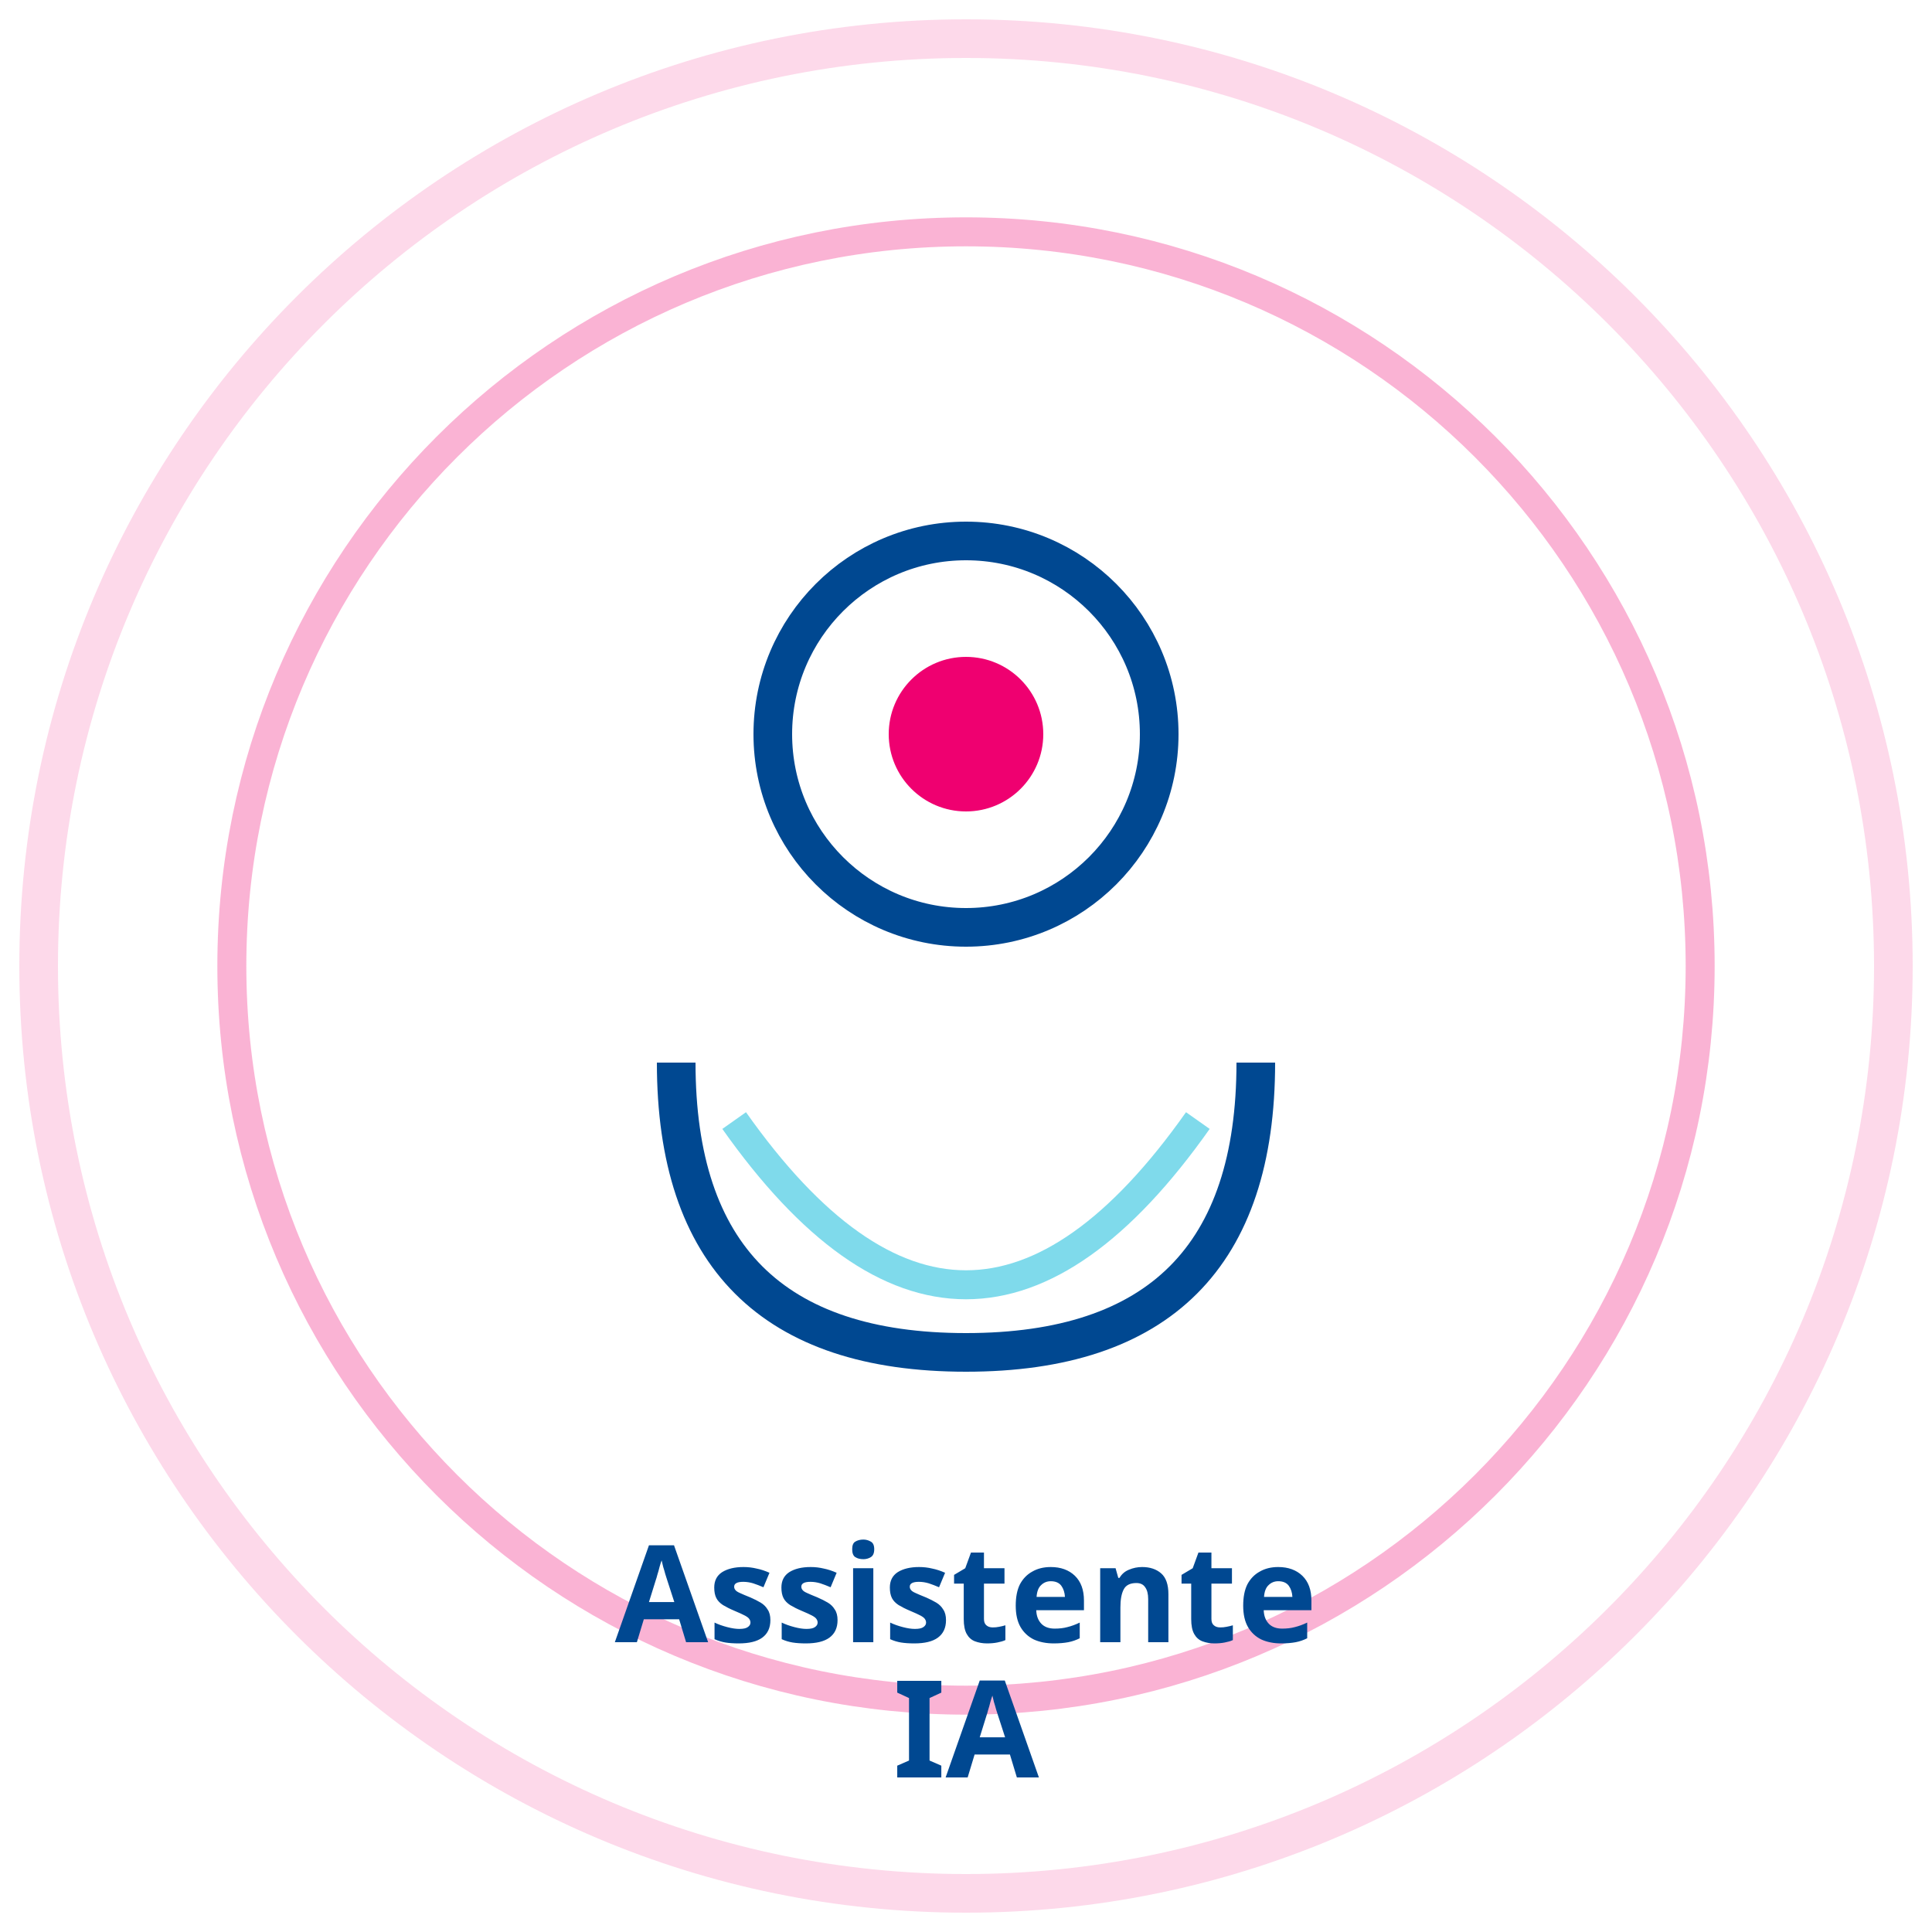
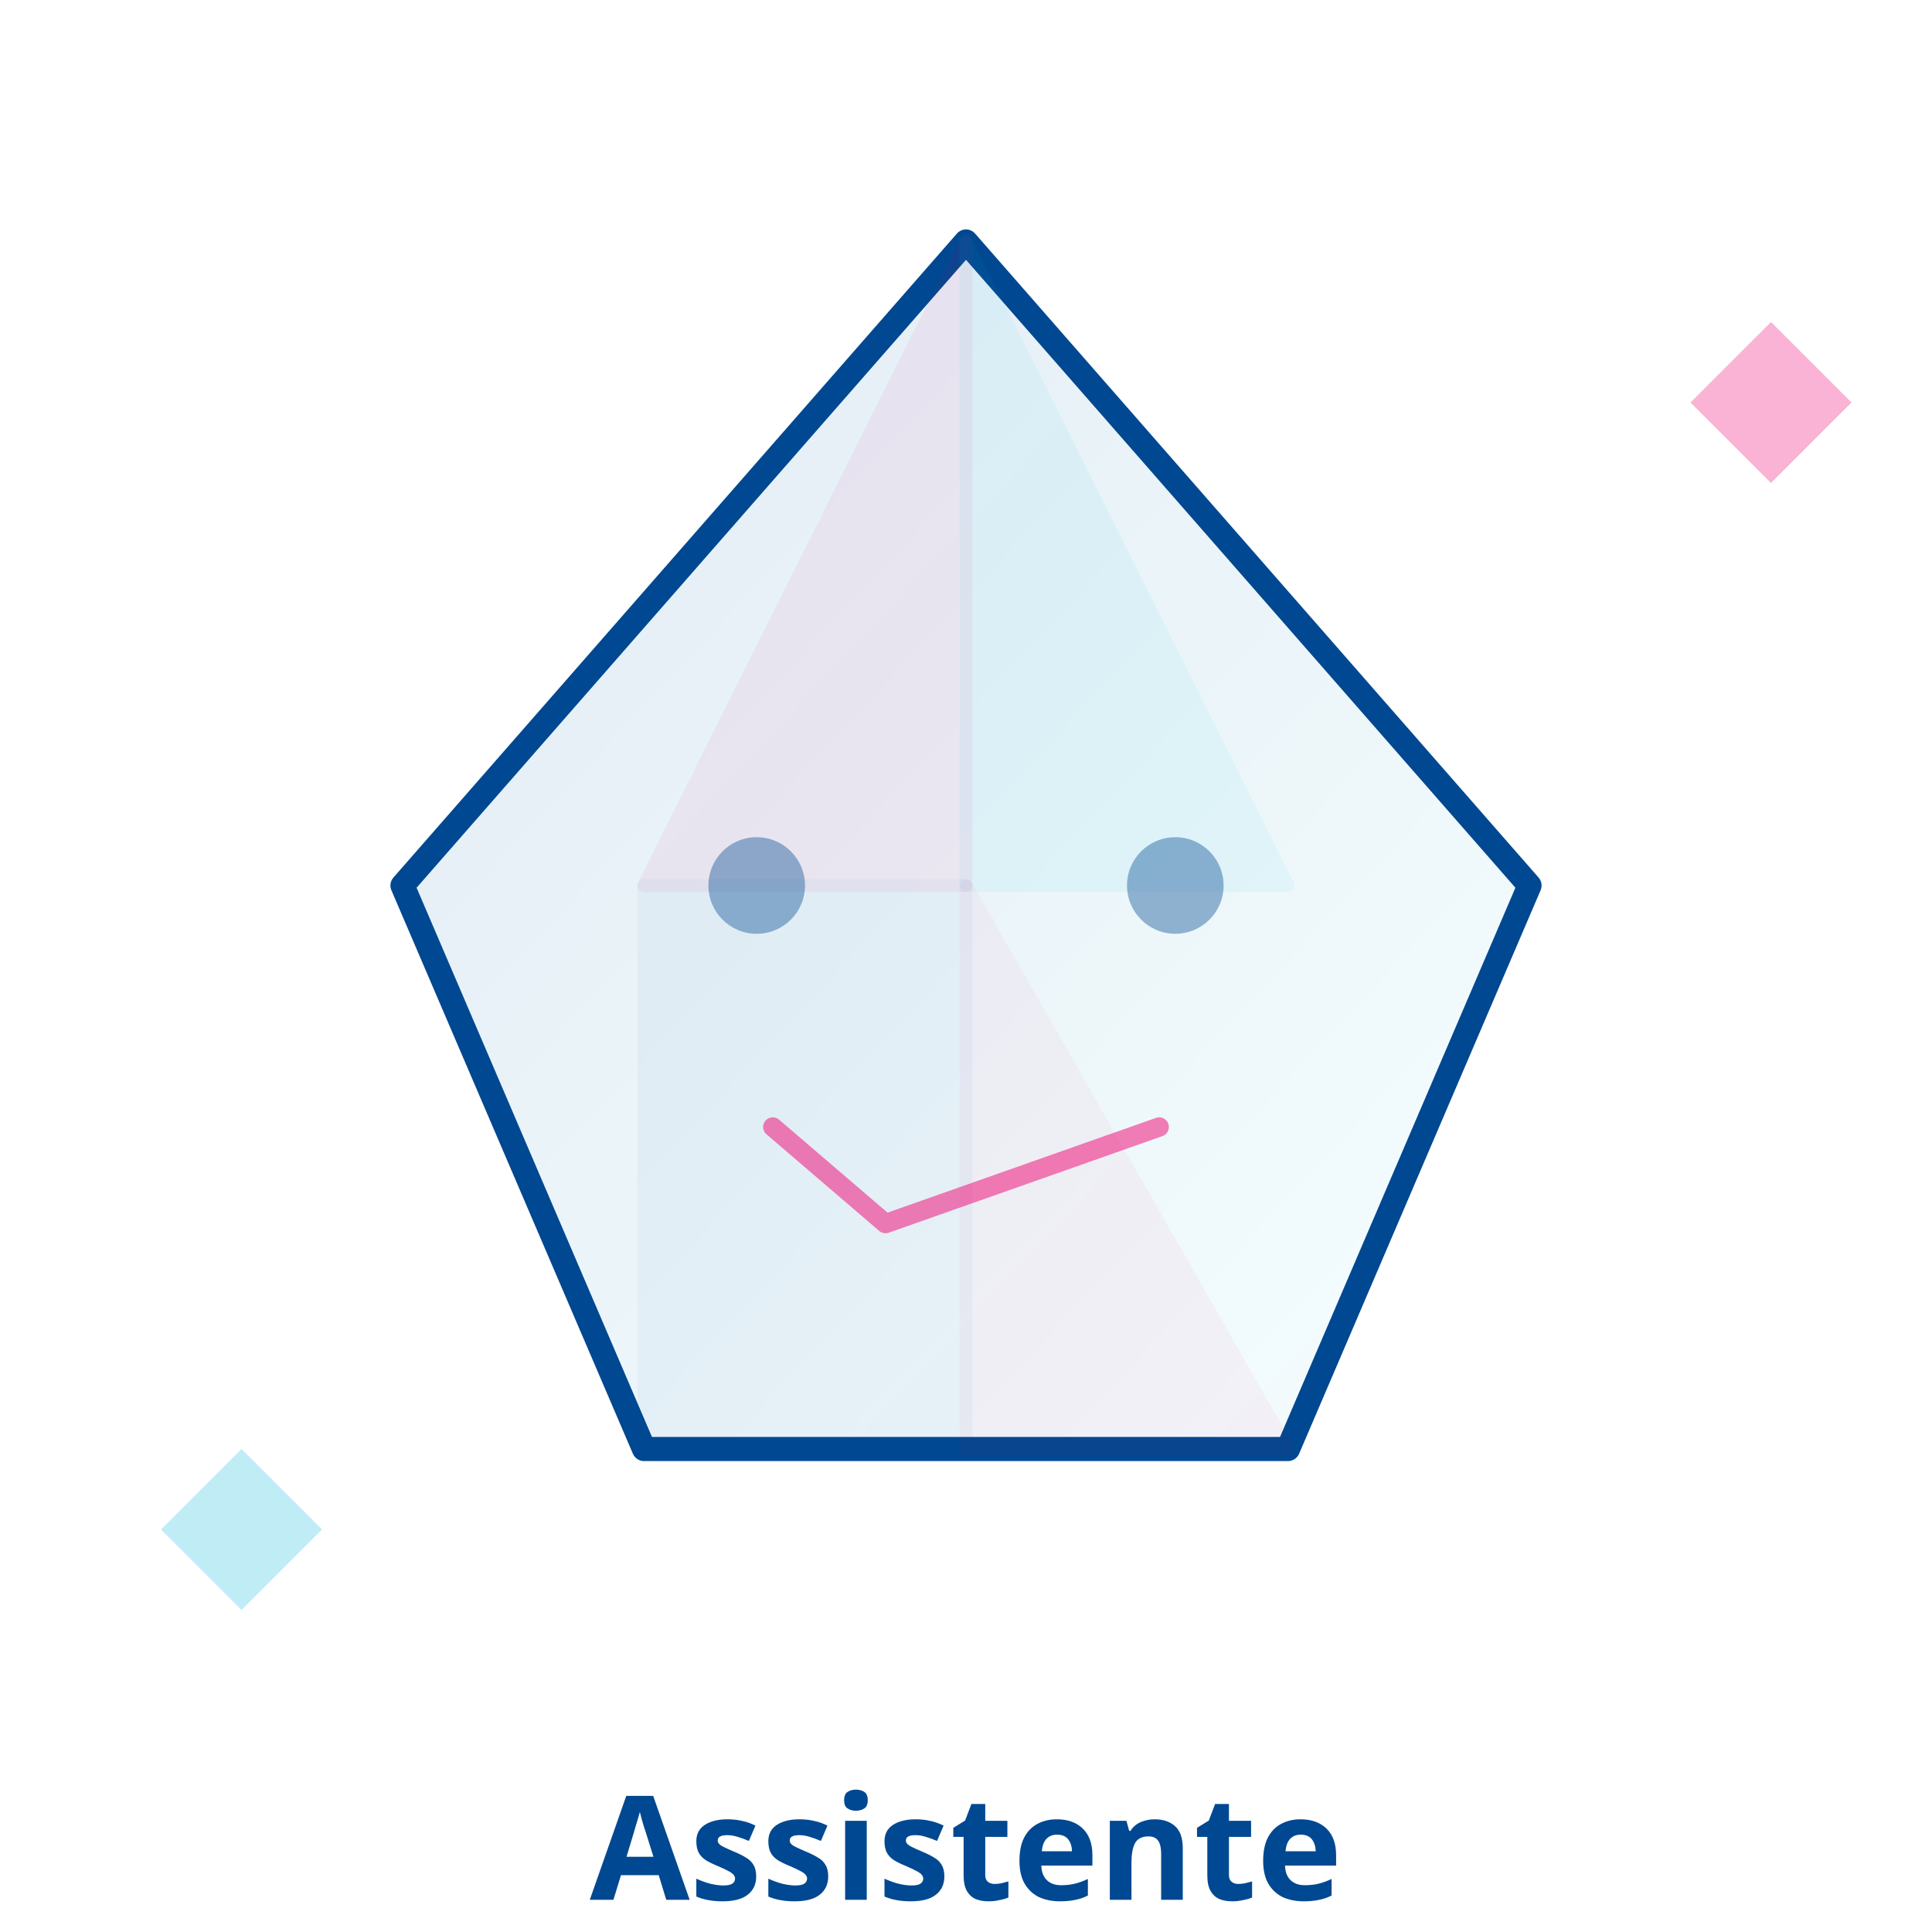
- <svg xmlns="http://www.w3.org/2000/svg" viewBox="0 0 100 100" width="100" height="100">
-   <circle cx="50" cy="50" r="48" fill="none" stroke="#ef0070" stroke-width="2" opacity="0.15" />
-   <circle cx="50" cy="50" r="38" fill="none" stroke="#ef0070" stroke-width="1.5" opacity="0.3" />
-   <circle cx="50" cy="38" r="10" fill="none" stroke="#004891" stroke-width="2" />
-   <circle cx="50" cy="38" r="4" fill="#ef0070" />
-   <path d="M35 55 Q35 70 50 70 Q65 70 65 55" fill="none" stroke="#004891" stroke-width="2" />
-   <path d="M38 58 Q50 75 62 58" fill="none" stroke="#00b5d8" stroke-width="1.5" opacity="0.5" />
-   <text x="50" y="85" text-anchor="middle" fill="#004891" font-size="7" font-family="sans-serif" font-weight="bold">Assistente</text>
-   <text x="50" y="92" text-anchor="middle" fill="#004891" font-size="7" font-family="sans-serif" font-weight="bold">IA</text>
+ <svg xmlns="http://www.w3.org/2000/svg" viewBox="0 0 120 120" width="120" height="120">
+   <defs>
+     <linearGradient id="a1" x1="0%" y1="0%" x2="100%" y2="100%">
+       <stop offset="0%" style="stop-color:#004891;stop-opacity:0.12" />
+       <stop offset="100%" style="stop-color:#00b5d8;stop-opacity:0.04" />
+     </linearGradient>
+   </defs>
+   <polygon points="60,15 95,55 80,90 40,90 25,55" fill="url(#a1)" stroke="#004891" stroke-width="1.5" stroke-linejoin="round" />
+   <polygon points="60,15 60,55 40,55" fill="#ef0070" opacity="0.06" stroke="#ef0070" stroke-width="0.8" stroke-linejoin="round" />
+   <polygon points="60,15 80,55 60,55" fill="#00b5d8" opacity="0.06" stroke="#00b5d8" stroke-width="0.8" stroke-linejoin="round" />
+   <polygon points="40,55 60,55 60,90 40,90" fill="#004891" opacity="0.04" stroke="#004891" stroke-width="0.8" stroke-linejoin="round" />
+   <polygon points="60,55 80,90 60,90" fill="#ef0070" opacity="0.04" stroke="#ef0070" stroke-width="0.8" stroke-linejoin="round" />
+   <circle cx="47" cy="55" r="3" fill="#004891" opacity="0.4" />
+   <circle cx="73" cy="55" r="3" fill="#004891" opacity="0.4" />
+   <polyline points="48,70 55,76 72,70" fill="none" stroke="#ef0070" stroke-width="1.2" stroke-linecap="round" stroke-linejoin="round" opacity="0.5" />
+   <polygon points="105,25 110,20 115,25 110,30" fill="#ef0070" opacity="0.3" />
+   <polygon points="10,95 15,90 20,95 15,100" fill="#00b5d8" opacity="0.25" />
+   <text x="60" y="118" text-anchor="middle" fill="#004891" font-size="9" font-family="sans-serif" font-weight="bold">Assistente</text>
+   <text x="60" y="128" text-anchor="middle" fill="#004891" font-size="9" font-family="sans-serif" font-weight="bold">IA</text>
</svg>
